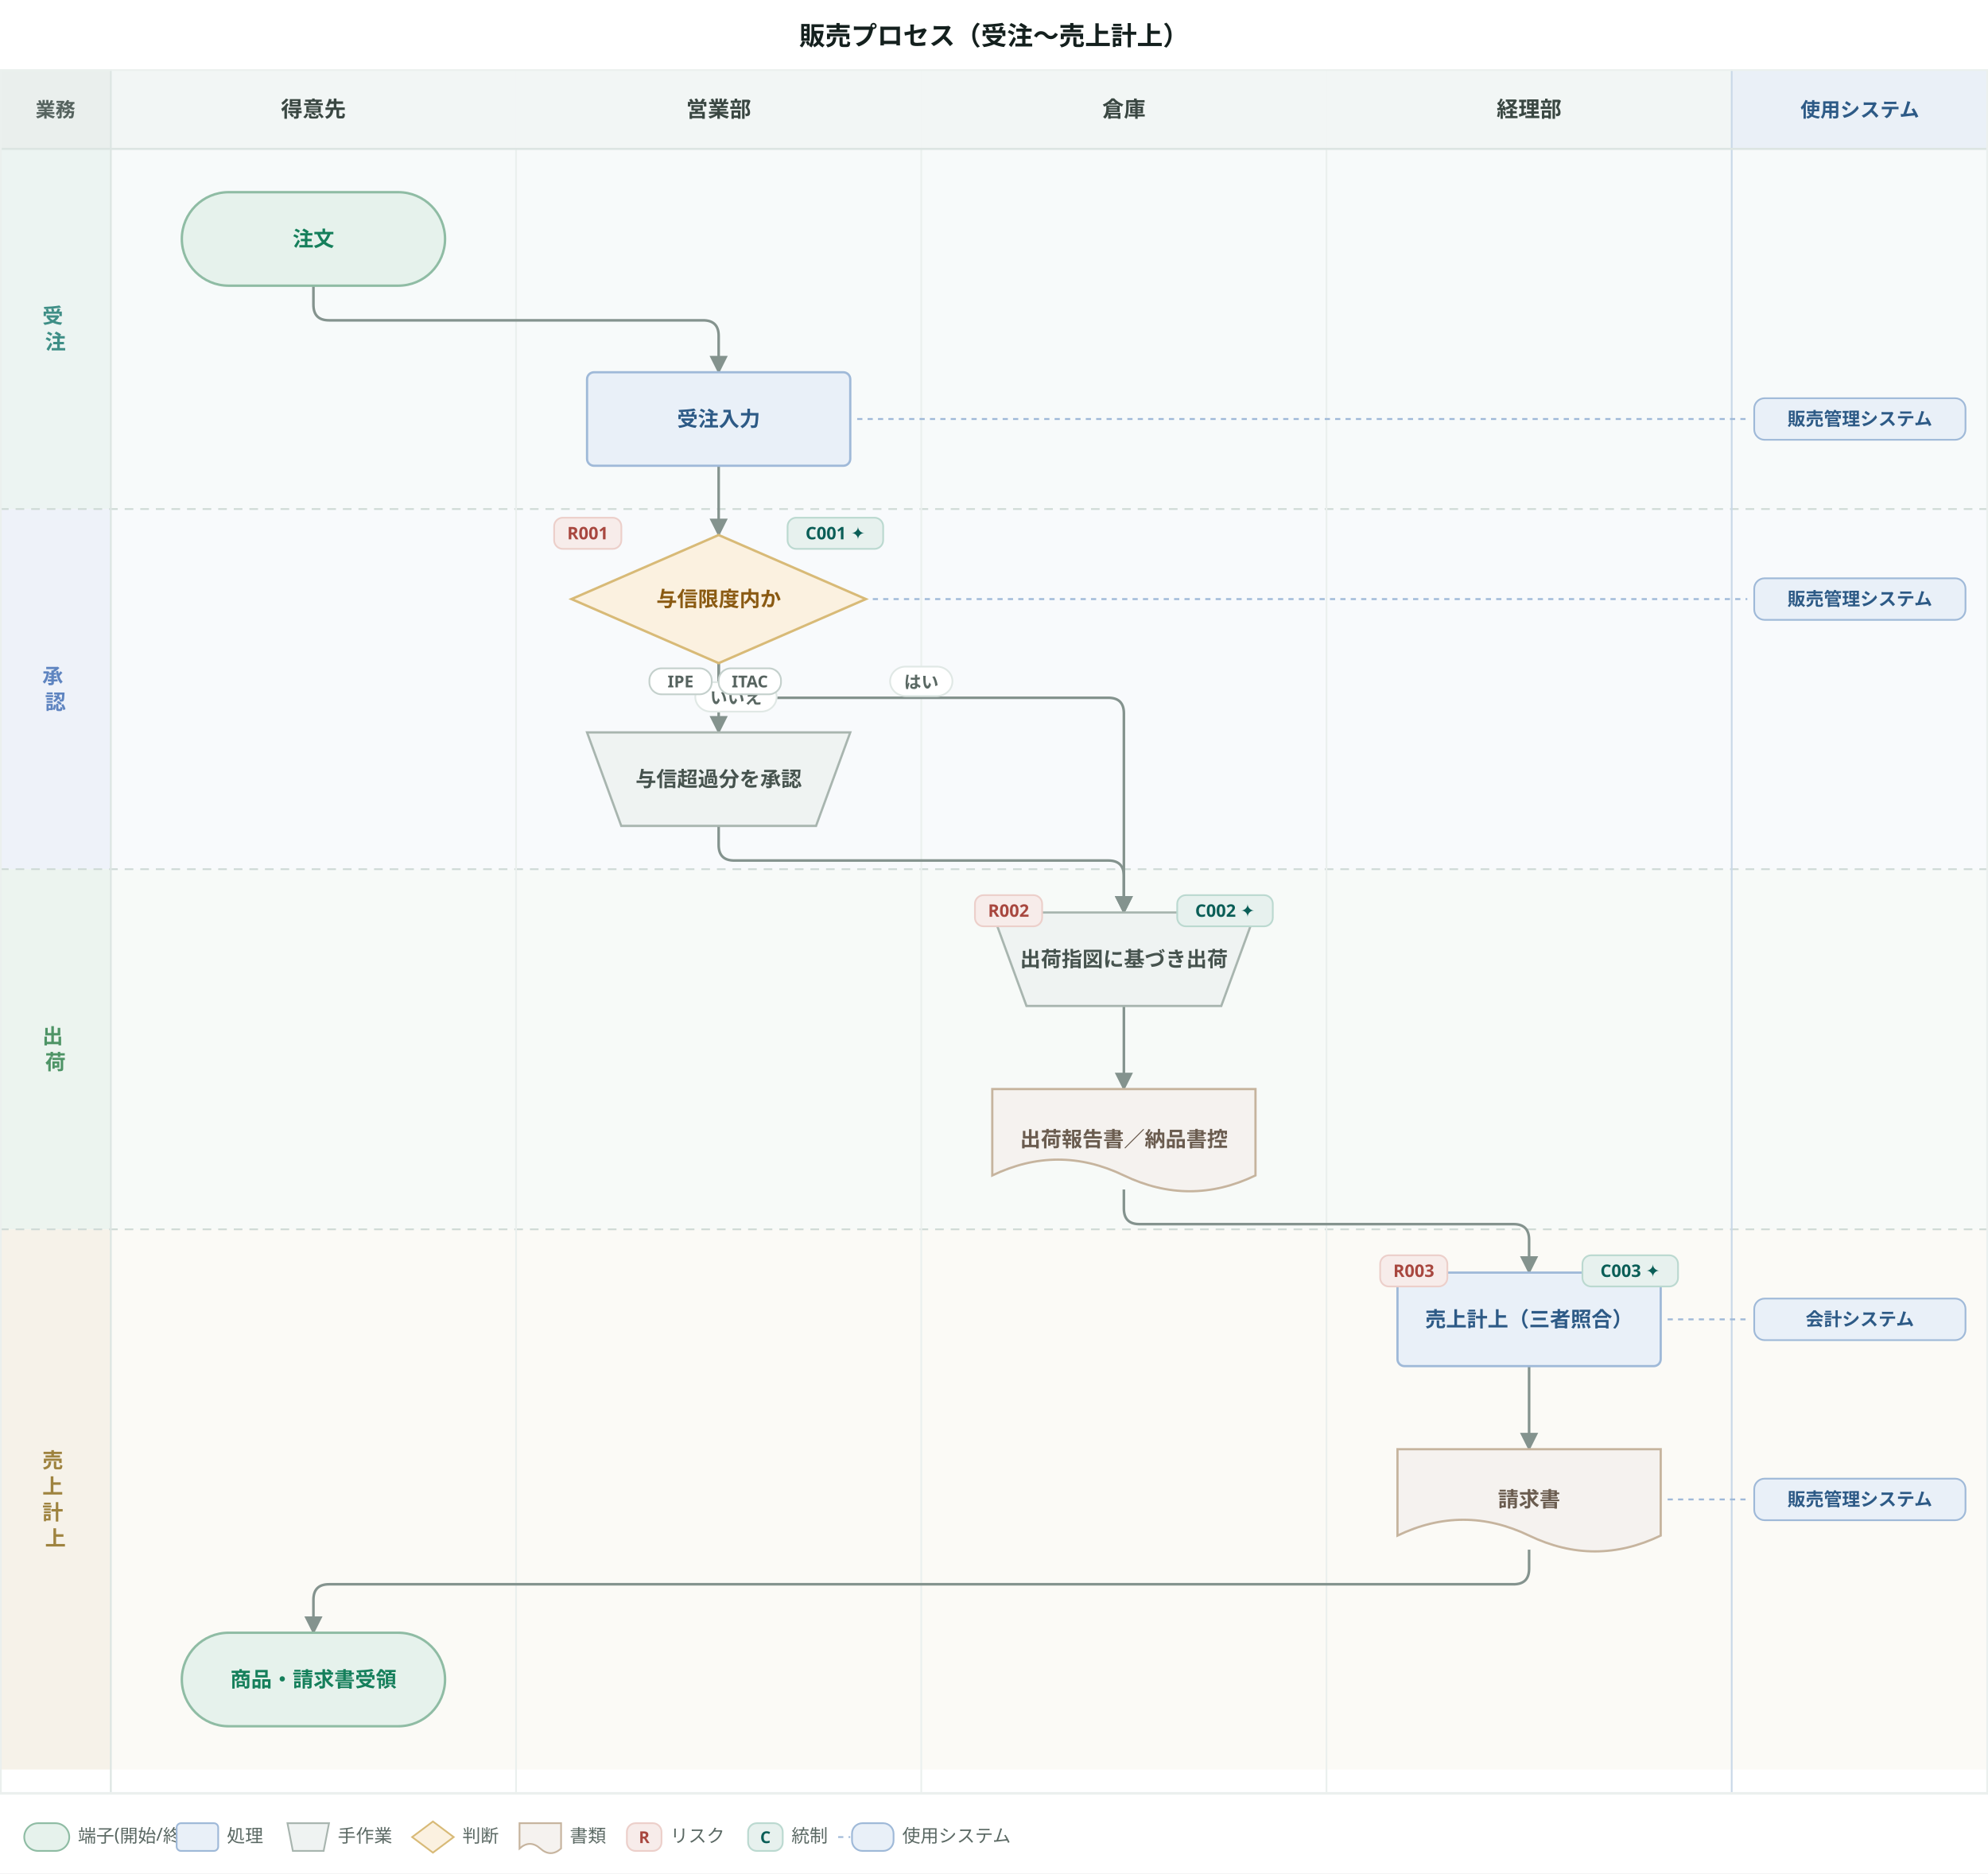
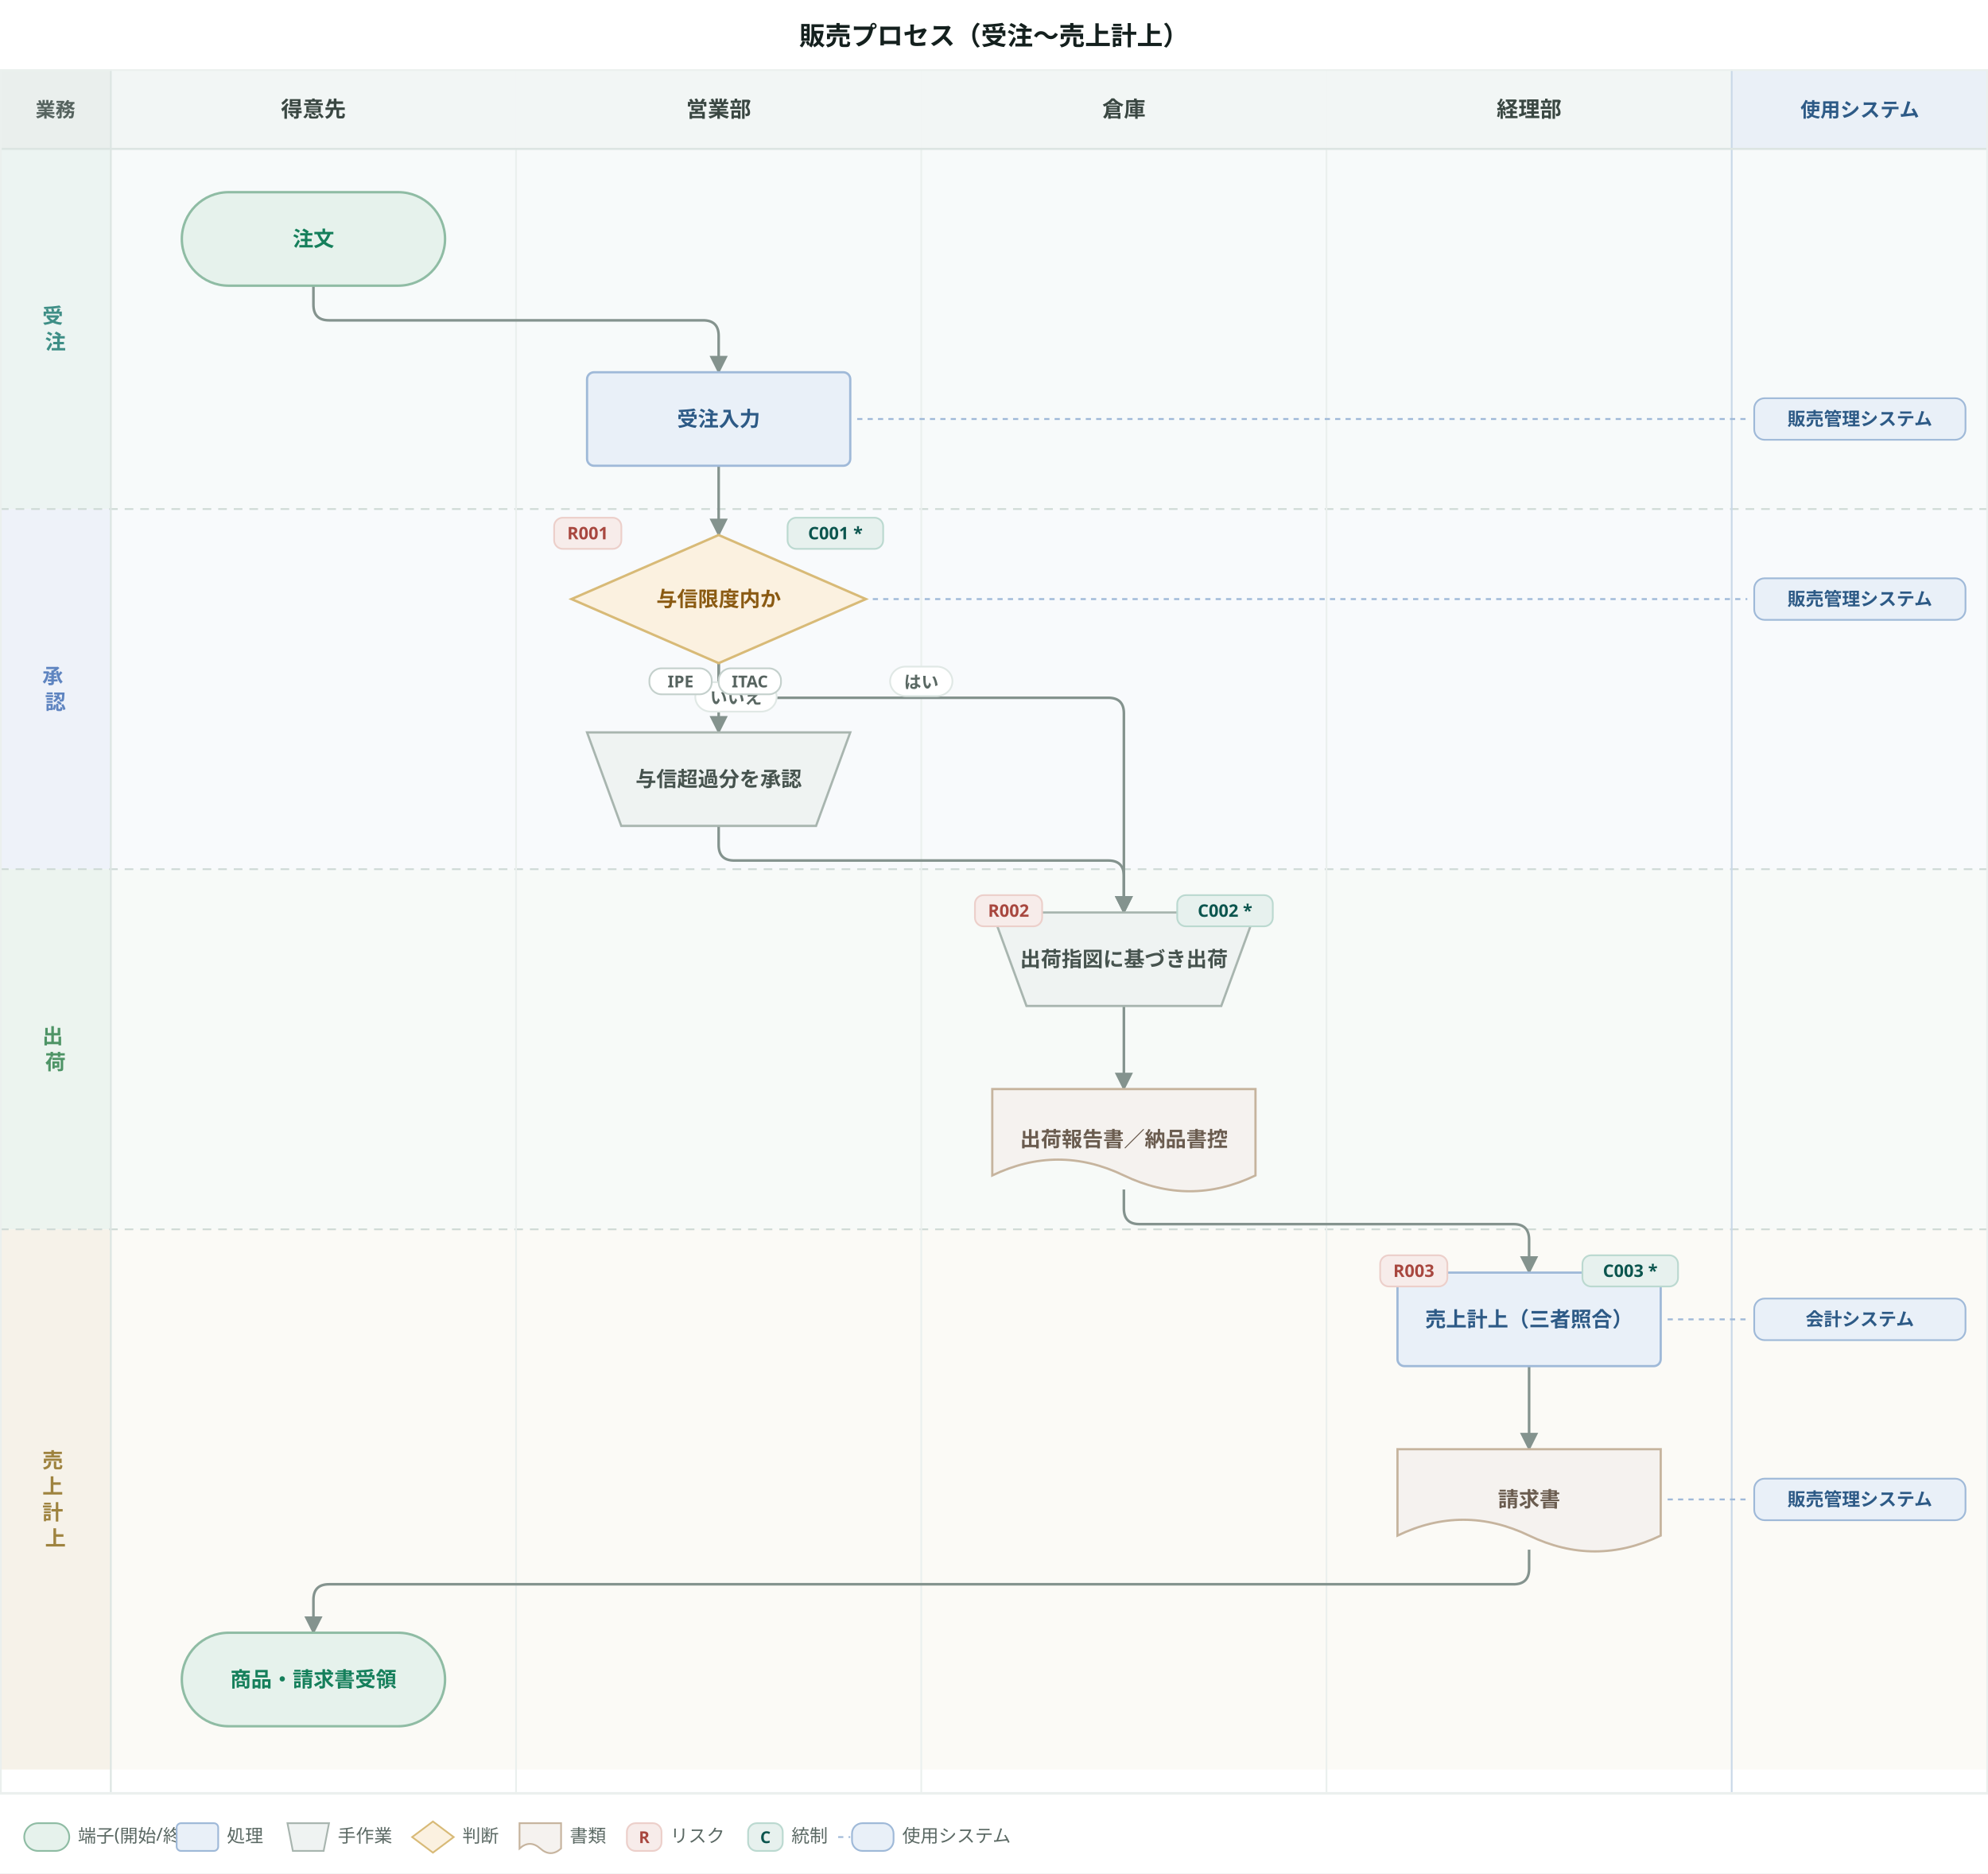
<svg xmlns="http://www.w3.org/2000/svg" width="1148" height="1082" viewBox="0 0 1148 1082" font-family="'IBM Plex Sans JP',system-ui,'Hiragino Kaku Gothic ProN','Yu Gothic','Meiryo',sans-serif">
  <defs>
    <marker id="arr" viewBox="0 0 10 10" refX="9" refY="5" markerWidth="7" markerHeight="7" orient="auto-start-reverse">
      <path d="M0,0 L10,5 L0,10 z" fill="#84938E" />
    </marker>
  </defs>
  <rect width="1148" height="1082" fill="#fff" />
  <text x="574" y="26" text-anchor="middle" font-size="15" font-weight="700" fill="#14201E">販売プロセス（受注〜売上計上）</text>
  <g transform="translate(0,40)">
    <rect x="64" y="46" width="1084" height="208" fill="#ECF4F2" opacity="0.42" />
    <rect x="0" y="46" width="64" height="208" fill="#ECF4F2" />
    <text text-anchor="middle" font-size="12" fill="#3E8E86" font-weight="600">
      <tspan x="32" y="146.7">受</tspan>
      <tspan x="32" y="161.7">注</tspan>
    </text>
    <rect x="64" y="254" width="1084" height="208" fill="#EEF2F9" opacity="0.42" />
    <rect x="0" y="254" width="64" height="208" fill="#EEF2F9" />
    <text text-anchor="middle" font-size="12" fill="#5E84C0" font-weight="600">
      <tspan x="32" y="354.7">承</tspan>
      <tspan x="32" y="369.7">認</tspan>
    </text>
    <line x1="0" y1="254" x2="1148" y2="254" stroke="#CFDAD6" stroke-dasharray="5 4" />
    <rect x="64" y="462" width="1084" height="208" fill="#ECF4EF" opacity="0.42" />
    <rect x="0" y="462" width="64" height="208" fill="#ECF4EF" />
    <text text-anchor="middle" font-size="12" fill="#4E9466" font-weight="600">
      <tspan x="32" y="562.7">出</tspan>
      <tspan x="32" y="577.7">荷</tspan>
    </text>
    <line x1="0" y1="462" x2="1148" y2="462" stroke="#CFDAD6" stroke-dasharray="5 4" />
    <rect x="64" y="670" width="1084" height="312" fill="#F6F2E9" opacity="0.42" />
    <rect x="0" y="670" width="64" height="312" fill="#F6F2E9" />
    <text text-anchor="middle" font-size="12" fill="#9E833F" font-weight="600">
      <tspan x="32" y="807.7">売</tspan>
      <tspan x="32" y="822.7">上</tspan>
      <tspan x="32" y="837.7">計</tspan>
      <tspan x="32" y="852.7">上</tspan>
    </text>
    <line x1="0" y1="670" x2="1148" y2="670" stroke="#CFDAD6" stroke-dasharray="5 4" />
    <line x1="298" y1="0" x2="298" y2="996" stroke="#EBF0EE" />
    <line x1="532" y1="0" x2="532" y2="996" stroke="#EBF0EE" />
    <line x1="766" y1="0" x2="766" y2="996" stroke="#EBF0EE" />
    <rect x="64" y="0" width="234" height="46" fill="#F2F6F5" />
    <text x="181" y="27.5" text-anchor="middle" font-size="12.5" font-weight="700" fill="#3A4742">得意先</text>
    <rect x="298" y="0" width="234" height="46" fill="#F2F6F5" />
    <text x="415" y="27.5" text-anchor="middle" font-size="12.5" font-weight="700" fill="#3A4742">営業部</text>
    <rect x="532" y="0" width="234" height="46" fill="#F2F6F5" />
    <text x="649" y="27.5" text-anchor="middle" font-size="12.5" font-weight="700" fill="#3A4742">倉庫</text>
    <rect x="766" y="0" width="234" height="46" fill="#F2F6F5" />
    <text x="883" y="27.5" text-anchor="middle" font-size="12.5" font-weight="700" fill="#3A4742">経理部</text>
    <rect x="0" y="0" width="64" height="46" fill="#EAEFED" />
    <text x="32" y="27.5" text-anchor="middle" font-size="11.5" font-weight="700" fill="#56635F">業務</text>
    <line x1="64" y1="0" x2="64" y2="996" stroke="#DCE5E2" stroke-width="1" />
    <rect x="1000" y="0" width="148" height="46" fill="#EAF0F7" />
    <text x="1074" y="27.5" text-anchor="middle" font-size="11.5" font-weight="700" fill="#2D5A86">使用システム</text>
    <line x1="1000" y1="0" x2="1000" y2="996" stroke="#C9D8E8" stroke-width="1" />
    <line x1="0" y1="46" x2="1148" y2="46" stroke="#DCE5E2" stroke-width="1.2" />
    <rect x="0.5" y="0.5" width="1147" height="995" fill="none" stroke="#EBF0EE" />
    <path d="M 181 125 L 181 136 Q 181 145 190 145 L 406 145 Q 415 145 415 154 L 415 175" fill="none" stroke="#84938E" stroke-width="1.5" marker-end="url(#arr)" />
    <path d="M 415 229 L 415 269" fill="none" stroke="#84938E" stroke-width="1.5" marker-end="url(#arr)" />
    <path d="M 415 343 L 415 354 Q 415 363 424 363 L 640 363 Q 649 363 649 372 L 649 487" fill="none" stroke="#84938E" stroke-width="1.5" marker-end="url(#arr)" />
    <rect x="514" y="345" width="36" height="17" rx="9" fill="#fff" stroke="#E0E8E5" />
    <text x="532" y="357.5" text-anchor="middle" font-size="10" font-weight="600" fill="#5A6863">はい</text>
    <path d="M 415 343 L 415 383" fill="none" stroke="#84938E" stroke-width="1.5" marker-end="url(#arr)" />
    <rect x="401.5" y="354" width="47" height="17" rx="9" fill="#fff" stroke="#E0E8E5" />
    <text x="425" y="366.5" text-anchor="middle" font-size="10" font-weight="600" fill="#5A6863">いいえ</text>
    <path d="M 415 437 L 415 448 Q 415 457 424 457 L 640 457 Q 649 457 649 466 L 649 487" fill="none" stroke="#84938E" stroke-width="1.5" marker-end="url(#arr)" />
    <path d="M 649 541 L 649 589" fill="none" stroke="#84938E" stroke-width="1.5" marker-end="url(#arr)" />
    <path d="M 649 647 L 649 658 Q 649 667 658 667 L 874 667 Q 883 667 883 676 L 883 695" fill="none" stroke="#84938E" stroke-width="1.5" marker-end="url(#arr)" />
    <path d="M 883 749 L 883 797" fill="none" stroke="#84938E" stroke-width="1.5" marker-end="url(#arr)" />
    <path d="M 883 855 L 883 866 Q 883 875 874 875 L 190 875 Q 181 875 181 884 L 181 903" fill="none" stroke="#84938E" stroke-width="1.5" marker-end="url(#arr)" />
    <line x1="495" y1="202" x2="1009" y2="202" stroke="#9FB9D8" stroke-width="1.1" stroke-dasharray="3 3" />
    <rect x="1013" y="190" width="122" height="24" rx="6" fill="#E9F0F8" stroke="#9FB9D8" />
    <text text-anchor="middle" font-size="10.5" fill="#2D5A86" font-weight="600">
      <tspan x="1074" y="205.64">販売管理システム</tspan>
    </text>
    <line x1="504" y1="306" x2="1009" y2="306" stroke="#9FB9D8" stroke-width="1.1" stroke-dasharray="3 3" />
    <rect x="1013" y="294" width="122" height="24" rx="6" fill="#E9F0F8" stroke="#9FB9D8" />
    <text text-anchor="middle" font-size="10.5" fill="#2D5A86" font-weight="600">
      <tspan x="1074" y="309.64">販売管理システム</tspan>
    </text>
    <line x1="963" y1="722" x2="1009" y2="722" stroke="#9FB9D8" stroke-width="1.1" stroke-dasharray="3 3" />
    <rect x="1013" y="710" width="122" height="24" rx="6" fill="#E9F0F8" stroke="#9FB9D8" />
    <text text-anchor="middle" font-size="10.5" fill="#2D5A86" font-weight="600">
      <tspan x="1074" y="725.64">会計システム</tspan>
    </text>
    <line x1="963" y1="826" x2="1009" y2="826" stroke="#9FB9D8" stroke-width="1.1" stroke-dasharray="3 3" />
    <rect x="1013" y="814" width="122" height="24" rx="6" fill="#E9F0F8" stroke="#9FB9D8" />
    <text text-anchor="middle" font-size="10.5" fill="#2D5A86" font-weight="600">
      <tspan x="1074" y="829.64">販売管理システム</tspan>
    </text>
    <g style="cursor:pointer">
      <rect x="105" y="71" width="152" height="54" rx="27" ry="27" fill="#E6F2EC" stroke="#8FBCA4" stroke-width="1.4" />
      <text text-anchor="middle" font-size="12" fill="#157F5B" font-weight="600">
        <tspan x="181" y="102.2">注文</tspan>
      </text>
    </g>
    <g style="cursor:pointer">
      <rect x="339" y="175" width="152" height="54" rx="4" fill="#E9F0F8" stroke="#9FB9D8" stroke-width="1.3" />
      <text text-anchor="middle" font-size="12" fill="#2D5A86" font-weight="600">
        <tspan x="415" y="206.2">受注入力</tspan>
      </text>
    </g>
    <g style="cursor:pointer">
      <polygon points="415,269 500,306 415,343 330,306" fill="#FBF1E0" stroke="#D8BA77" stroke-width="1.4" />
      <text text-anchor="middle" font-size="12" fill="#8A5A12" font-weight="600">
        <tspan x="415" y="310.2">与信限度内か</tspan>
      </text>
      <rect x="454.8" y="259" width="55.2" height="18" rx="5" fill="#E7F1EE" stroke="#BBD9D0" />
-       <text x="482.4" y="271.5" text-anchor="middle" font-size="10" font-weight="700" fill="#0A5E57">C001 ✦</text>
+       <text x="482.4" y="271.5" text-anchor="middle" font-size="10" font-weight="700" fill="#0B554E">C001 *</text>
      <rect x="320" y="259" width="38.8" height="18" rx="5" fill="#F7ECEA" stroke="#ECCFCA" />
      <text x="339.4" y="271.5" text-anchor="middle" font-size="10" font-weight="700" fill="#A8473F">R001</text>
      <rect x="375" y="346" width="36" height="15" rx="7" fill="#fff" stroke="#C4D0CC" />
      <text x="393" y="357" text-anchor="middle" font-size="9.5" font-weight="700" fill="#56635F">IPE</text>
      <rect x="415" y="346" width="36" height="15" rx="7" fill="#fff" stroke="#C4D0CC" />
      <text x="433" y="357" text-anchor="middle" font-size="9.5" font-weight="700" fill="#56635F">ITAC</text>
    </g>
    <g style="cursor:pointer">
      <polygon points="339,383 491,383 471.24,437 358.76,437" fill="#EFF3F2" stroke="#A8B5AF" stroke-width="1.3" />
      <text text-anchor="middle" font-size="12" fill="#46534E" font-weight="600">
        <tspan x="415" y="414.2">与信超過分を承認</tspan>
      </text>
    </g>
    <g style="cursor:pointer">
      <polygon points="573,487 725,487 705.24,541 592.76,541" fill="#EFF3F2" stroke="#A8B5AF" stroke-width="1.3" />
      <text text-anchor="middle" font-size="12" fill="#46534E" font-weight="600">
        <tspan x="649" y="518.2">出荷指図に基づき出荷</tspan>
      </text>
      <rect x="679.8" y="477" width="55.2" height="18" rx="5" fill="#E7F1EE" stroke="#BBD9D0" />
-       <text x="707.4" y="489.5" text-anchor="middle" font-size="10" font-weight="700" fill="#0A5E57">C002 ✦</text>
+       <text x="707.4" y="489.5" text-anchor="middle" font-size="10" font-weight="700" fill="#0B554E">C002 *</text>
      <rect x="563" y="477" width="38.8" height="18" rx="5" fill="#F7ECEA" stroke="#ECCFCA" />
      <text x="582.4" y="489.5" text-anchor="middle" font-size="10" font-weight="700" fill="#A8473F">R002</text>
    </g>
    <g style="cursor:pointer">
      <path d="M 573 589 L 725 589 L 725 638.88 C 699.616 651.06, 674.384 651.06, 649 638.88 C 623.616 626.7, 598.384 626.7, 573 638.88 Z" fill="#F5F2EF" stroke="#C6B49E" stroke-width="1.3" />
      <text text-anchor="middle" font-size="12" fill="#6A5C4F" font-weight="600">
        <tspan x="649" y="622.2">出荷報告書／納品書控</tspan>
      </text>
    </g>
    <g style="cursor:pointer">
      <rect x="807" y="695" width="152" height="54" rx="4" fill="#E9F0F8" stroke="#9FB9D8" stroke-width="1.3" />
      <text text-anchor="middle" font-size="12" fill="#2D5A86" font-weight="600">
        <tspan x="883" y="726.2">売上計上（三者照合）</tspan>
      </text>
      <rect x="913.8" y="685" width="55.2" height="18" rx="5" fill="#E7F1EE" stroke="#BBD9D0" />
-       <text x="941.4" y="697.5" text-anchor="middle" font-size="10" font-weight="700" fill="#0A5E57">C003 ✦</text>
+       <text x="941.4" y="697.5" text-anchor="middle" font-size="10" font-weight="700" fill="#0B554E">C003 *</text>
      <rect x="797" y="685" width="38.8" height="18" rx="5" fill="#F7ECEA" stroke="#ECCFCA" />
      <text x="816.4" y="697.5" text-anchor="middle" font-size="10" font-weight="700" fill="#A8473F">R003</text>
    </g>
    <g style="cursor:pointer">
      <path d="M 807 797 L 959 797 L 959 846.88 C 933.616 859.06, 908.384 859.06, 883 846.88 C 857.616 834.7, 832.384 834.7, 807 846.88 Z" fill="#F5F2EF" stroke="#C6B49E" stroke-width="1.3" />
      <text text-anchor="middle" font-size="12" fill="#6A5C4F" font-weight="600">
        <tspan x="883" y="830.2">請求書</tspan>
      </text>
    </g>
    <g style="cursor:pointer">
      <rect x="105" y="903" width="152" height="54" rx="27" ry="27" fill="#E6F2EC" stroke="#8FBCA4" stroke-width="1.4" />
      <text text-anchor="middle" font-size="12" fill="#157F5B" font-weight="600">
        <tspan x="181" y="934.2">商品・請求書受領</tspan>
      </text>
    </g>
  </g>
  <g transform="translate(0,1036)">
    <line x1="0" y1="0" x2="1148" y2="0" stroke="#EBF0EE" />
    <rect x="14" y="17" width="26" height="16" rx="8" fill="#E6F2EC" stroke="#8FBCA4" />
    <text x="45" y="28" font-size="10.5" fill="#5A6863">端子(開始/終了)</text>
    <rect x="102" y="17" width="24" height="16" rx="2.5" fill="#E9F0F8" stroke="#9FB9D8" />
    <text x="131" y="28" font-size="10.5" fill="#5A6863">処理</text>
    <polygon points="166,17 190,17 186.9,33 169.1,33" fill="#EFF3F2" stroke="#A8B5AF" />
    <text x="195" y="28" font-size="10.5" fill="#5A6863">手作業</text>
    <polygon points="250,16 262,25 250,34 238,25" fill="#FBF1E0" stroke="#D8BA77" />
    <text x="267" y="28" font-size="10.5" fill="#5A6863">判断</text>
    <path d="M 300 17 L 324 17 L 324 31.62 C 319.992 35.19, 316.008 35.19, 312 31.62 C 307.992 28.05, 304.008 28.05, 300 31.62 Z" fill="#F5F2EF" stroke="#C6B49E" />
    <text x="329" y="28" font-size="10.5" fill="#5A6863">書類</text>
    <rect x="362" y="17" width="20" height="16" rx="5" fill="#F7ECEA" stroke="#ECCFCA" />
    <text x="372" y="28.5" text-anchor="middle" font-size="9.5" font-weight="700" fill="#A8473F">R</text>
    <text x="387" y="28" font-size="10.5" fill="#5A6863">リスク</text>
    <rect x="432" y="17" width="20" height="16" rx="5" fill="#E7F1EE" stroke="#BBD9D0" />
-     <text x="442" y="28.5" text-anchor="middle" font-size="9.5" font-weight="700" fill="#0A5E57">C</text>
+     <text x="442" y="28.5" text-anchor="middle" font-size="9.5" font-weight="700" fill="#0B554E">C</text>
    <text x="457" y="28" font-size="10.5" fill="#5A6863">統制</text>
    <rect x="492" y="17" width="24" height="16" rx="6" fill="#E9F0F8" stroke="#9FB9D8" />
    <line x1="484" y1="25" x2="491" y2="25" stroke="#9FB9D8" stroke-dasharray="3 3" />
    <text x="521" y="28" font-size="10.5" fill="#5A6863">使用システム</text>
  </g>
</svg>
